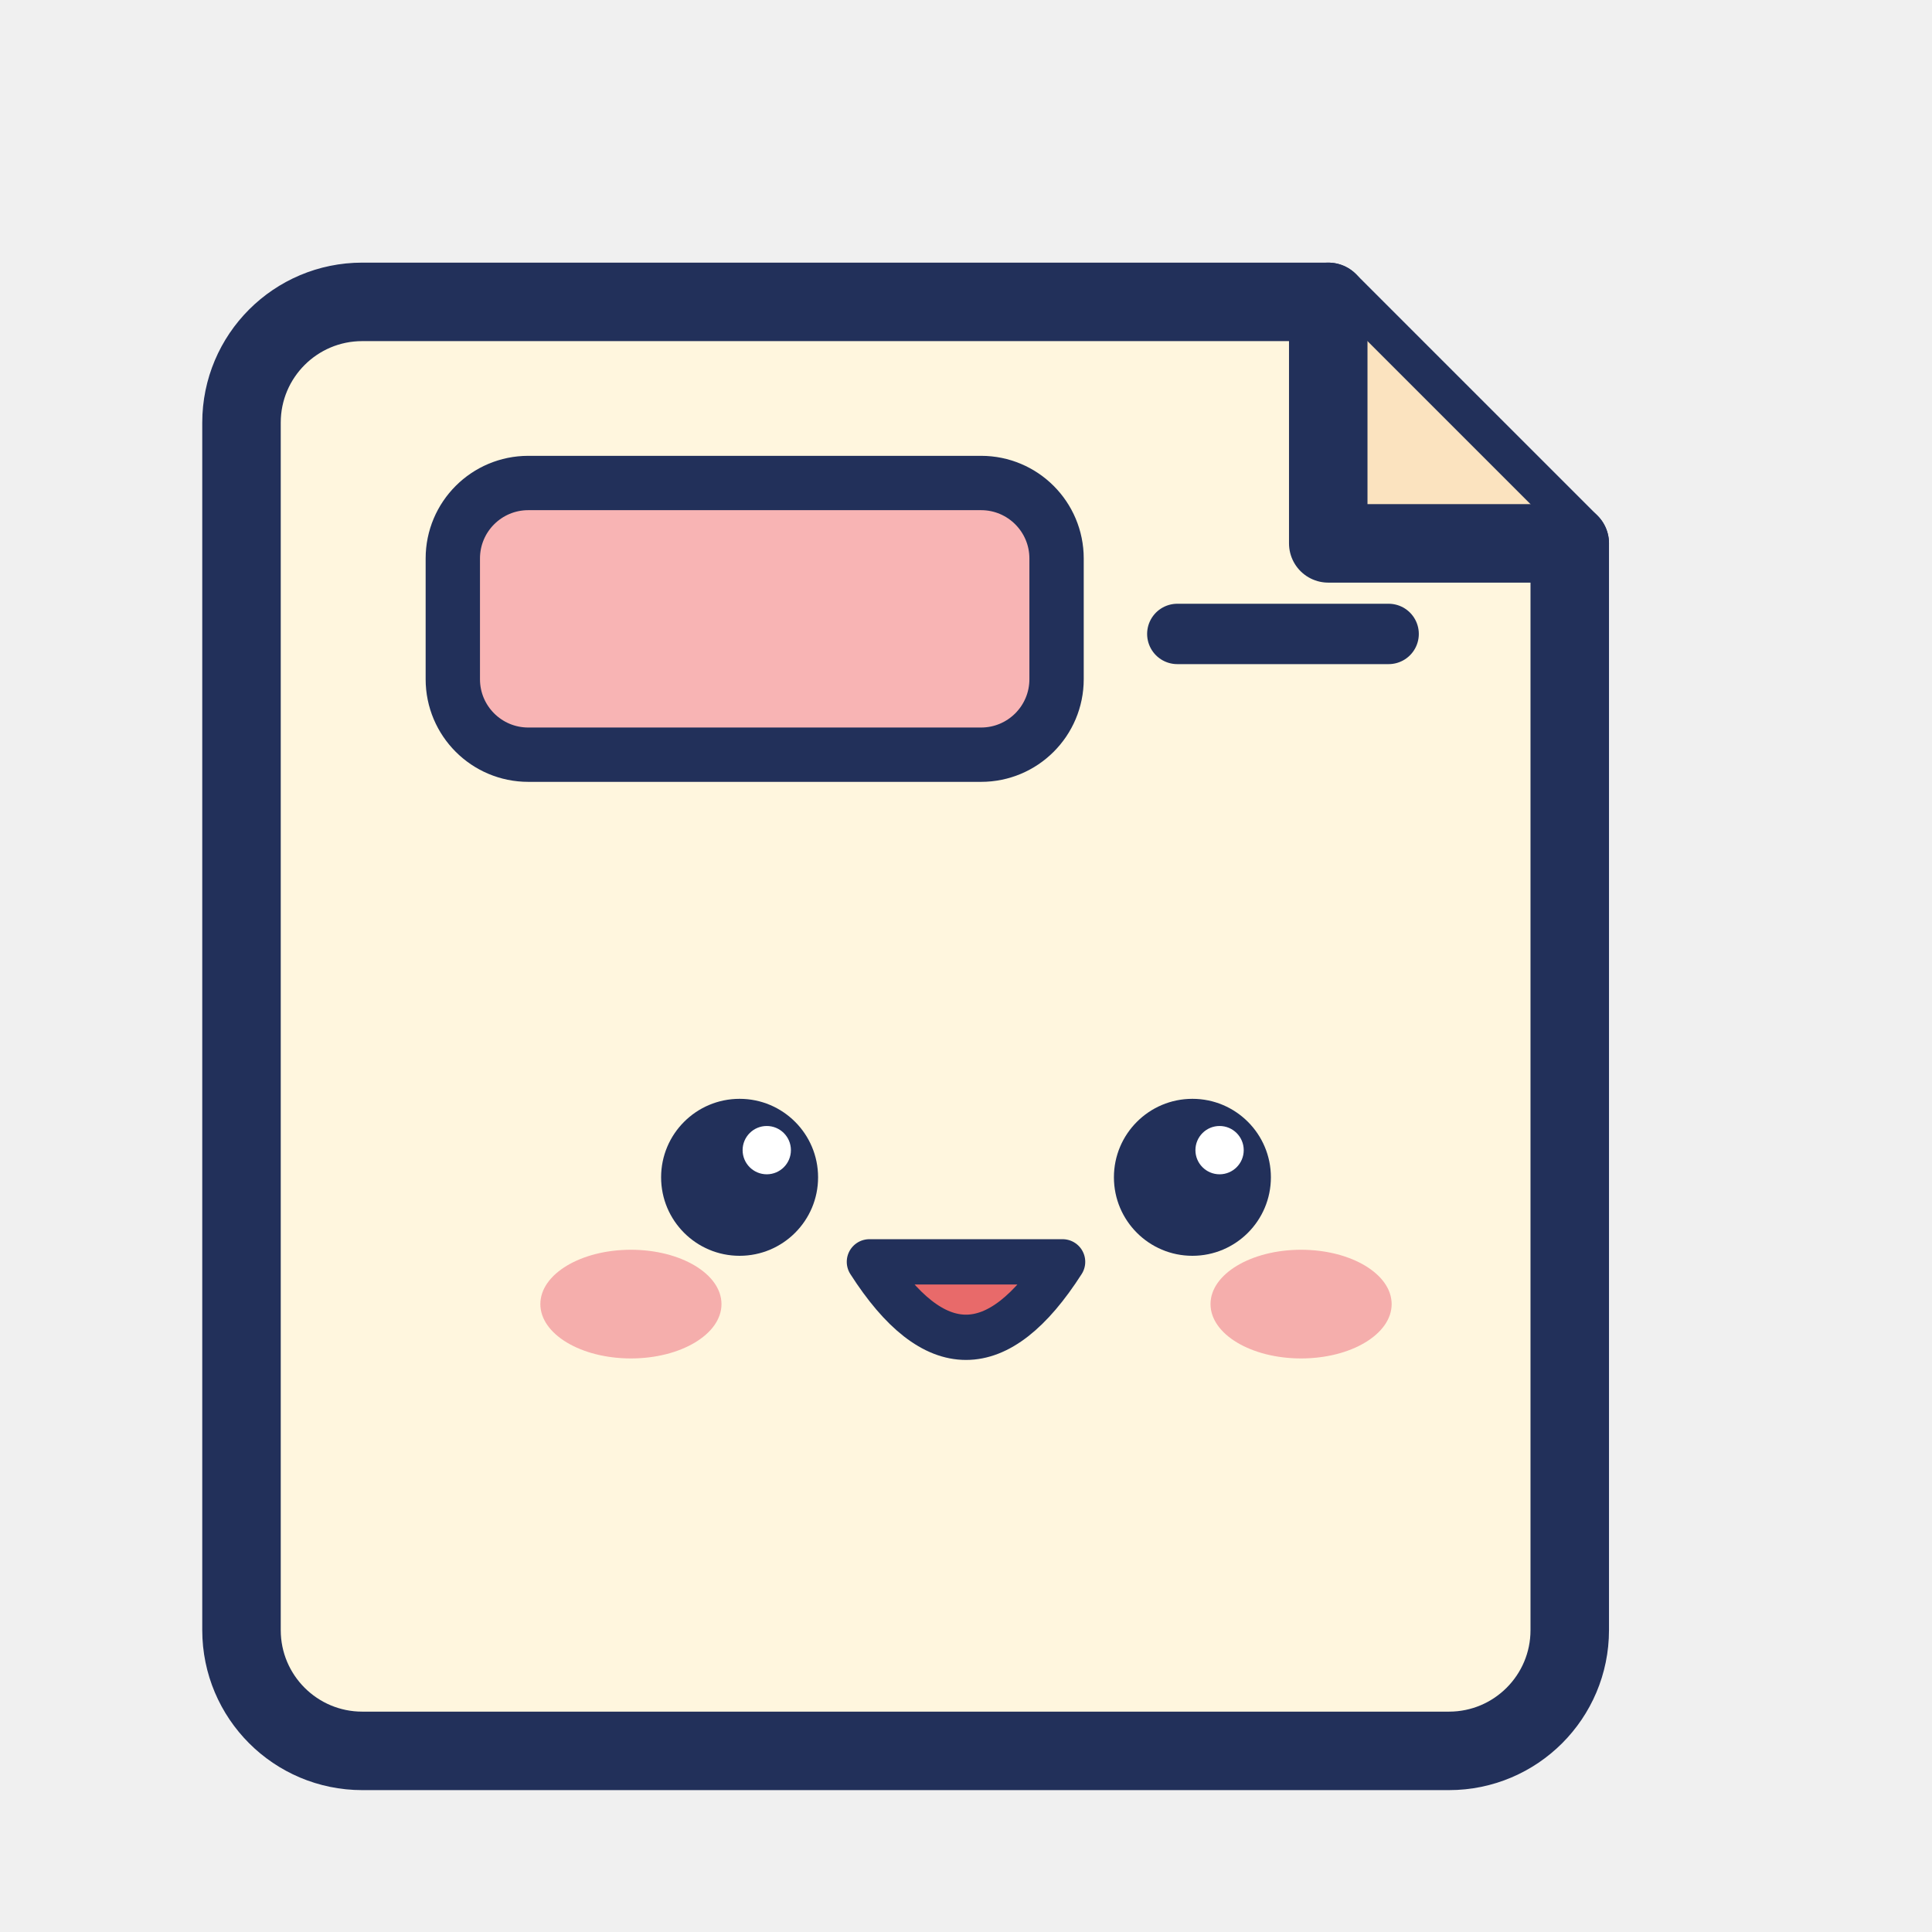
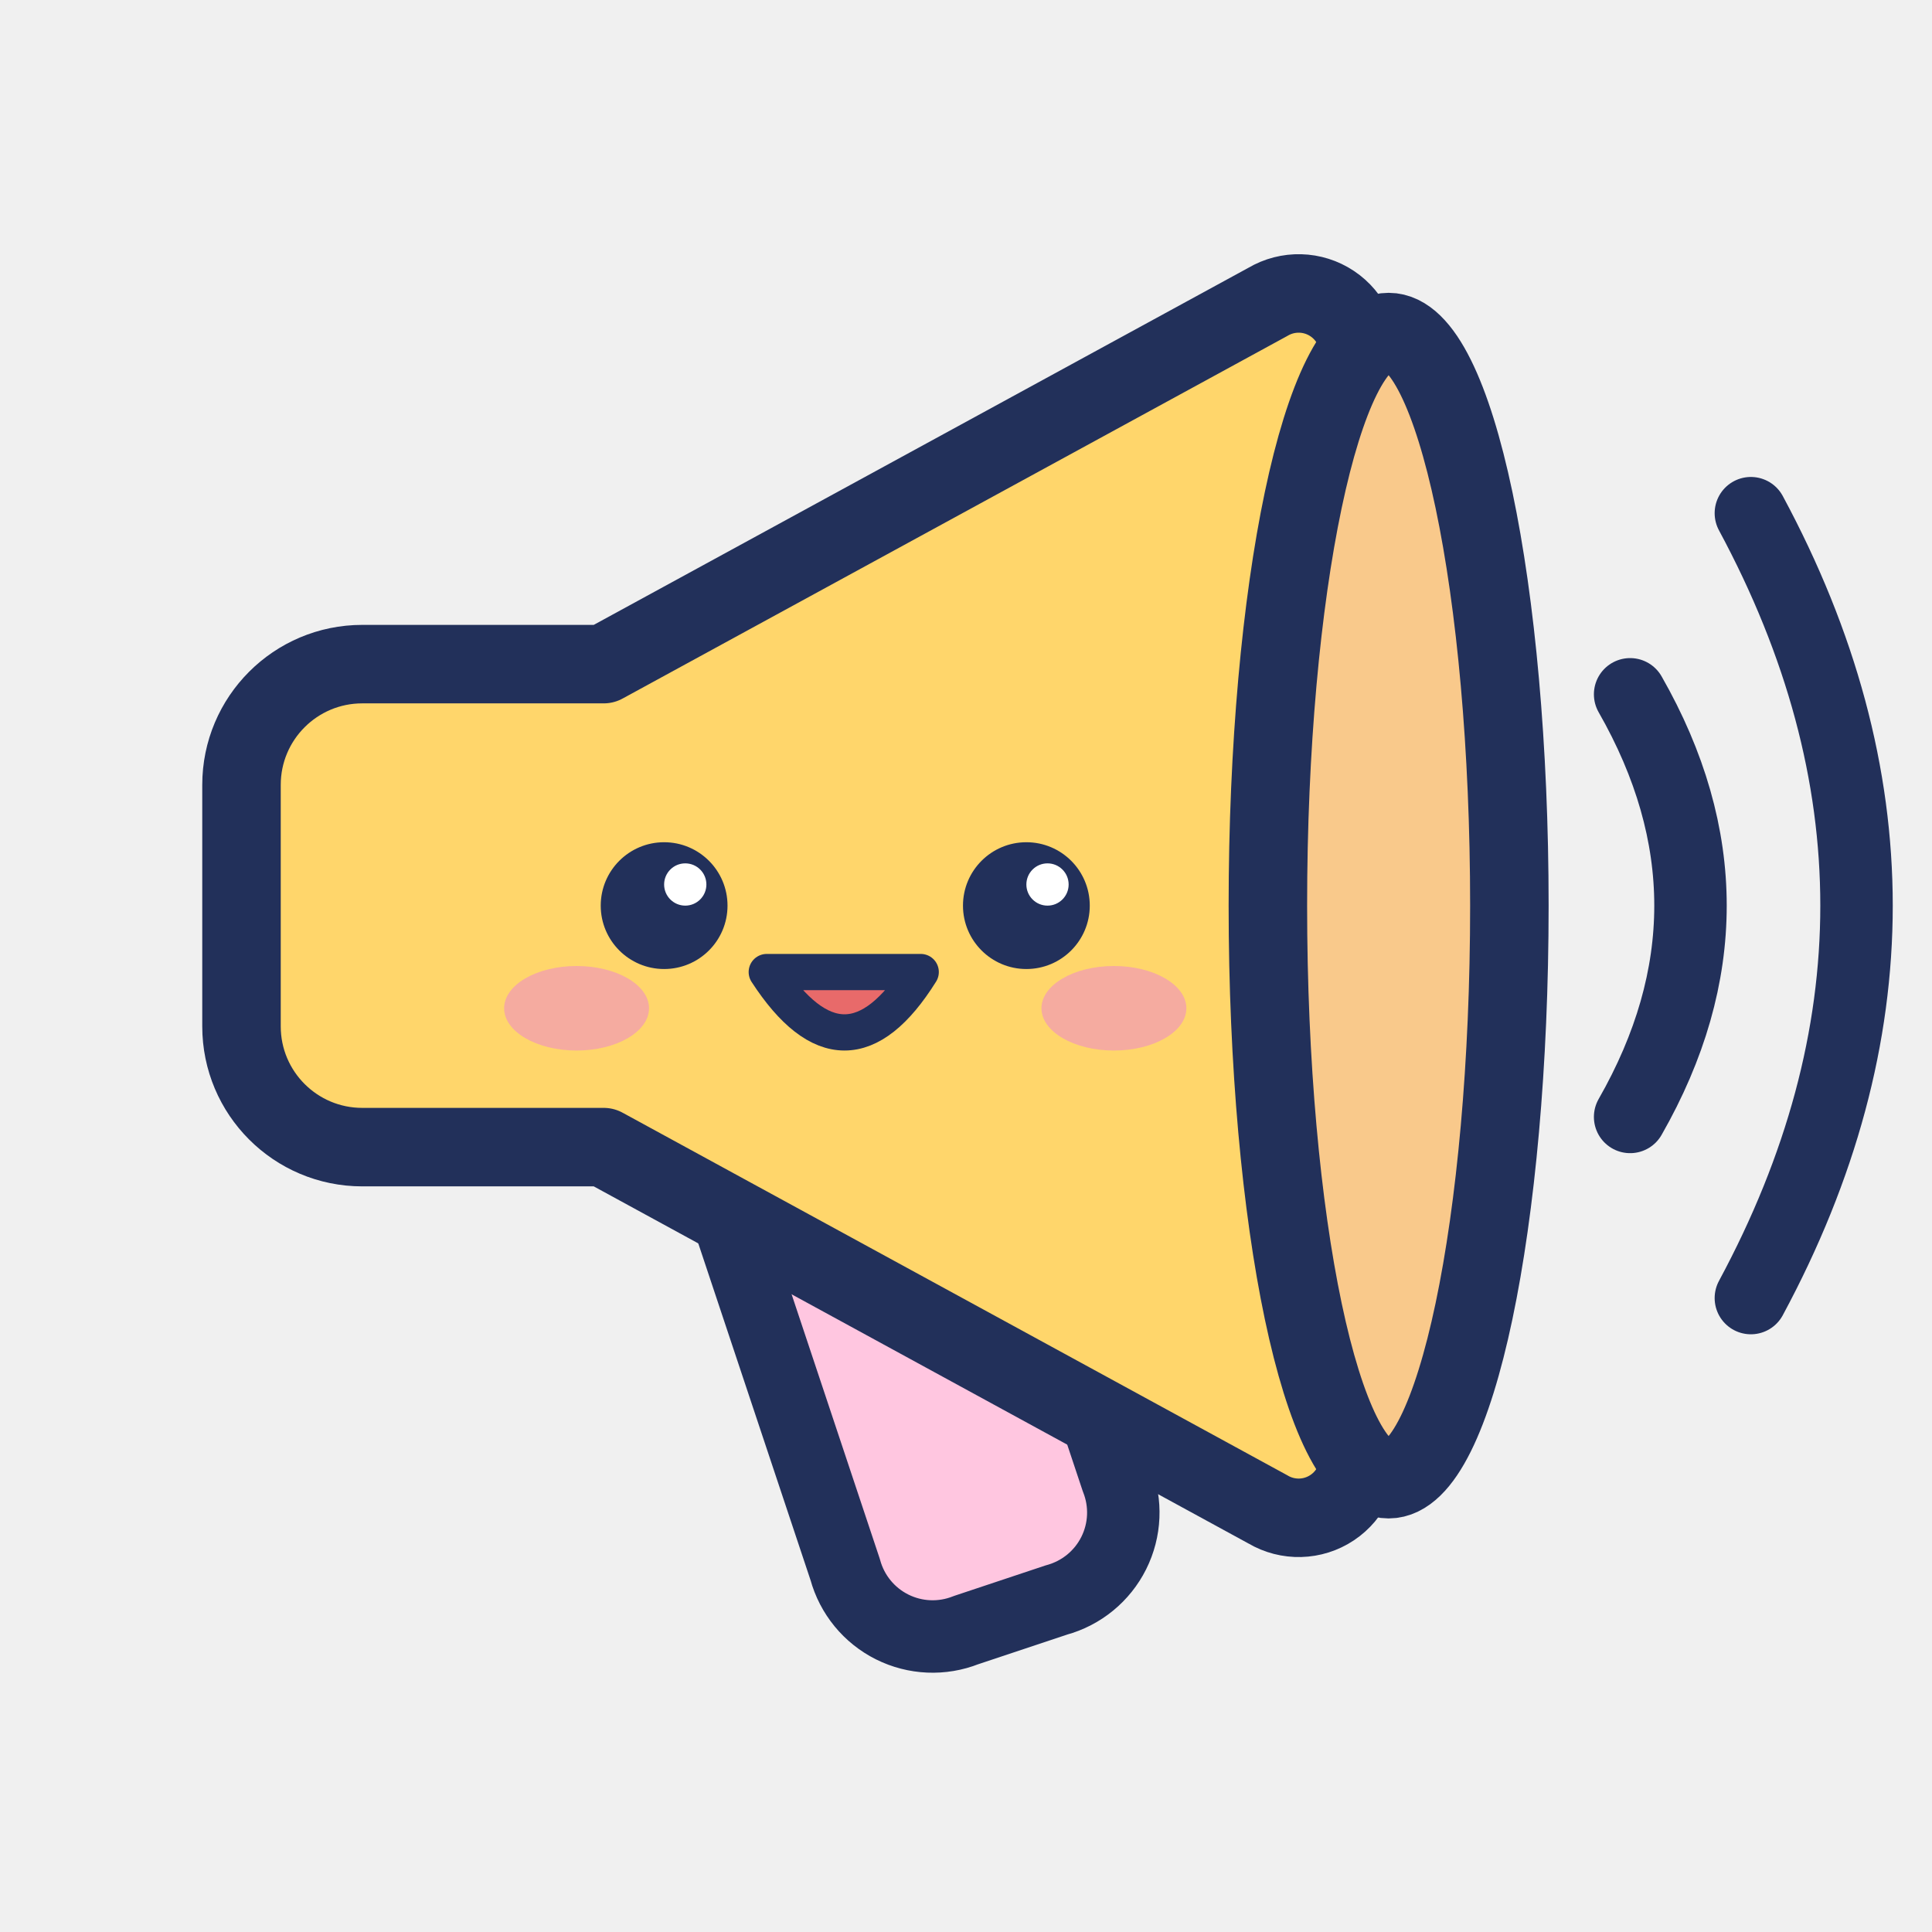
<svg xmlns="http://www.w3.org/2000/svg" viewBox="0 0 64 64" width="64" height="64">
  <g stroke-linejoin="round" stroke-linecap="round">
-     <path d="M12,10 h32 l8,8 v36 a4,4 0 0 1 -4,4 h-36 a4,4 0 0 1 -4,-4 v-40 a4,4 0 0 1 4,-4 z" fill="#FFF6DE" stroke="#22305A" stroke-width="2.6" />
-     <path d="M44,10 v8 h8" fill="#FBE3BF" stroke="#22305A" stroke-width="2.6" />
-     <rect x="15" y="16" width="20" height="9" rx="2.5" fill="#F8B4B4" stroke="#22305A" stroke-width="1.8" />
-     <line x1="39" y1="21" x2="46" y2="21" stroke="#22305A" stroke-width="2" />
-     <circle cx="24.5" cy="39.0" r="2.6" fill="#22305A" />
-     <circle cx="39.5" cy="39.0" r="2.6" fill="#22305A" />
-     <circle cx="25.4" cy="38.1" r="0.8" fill="#fff" />
-     <circle cx="40.4" cy="38.1" r="0.8" fill="#fff" />
-     <ellipse cx="20.9" cy="43.2" rx="3.0" ry="1.8" fill="#F4A6A6" opacity="0.9" />
-     <ellipse cx="43.1" cy="43.2" rx="3.0" ry="1.8" fill="#F4A6A6" opacity="0.9" />
-     <path d="M28.8,41.8 q3.2,5.0 6.4,0 z" fill="#E86A6A" stroke="#22305A" stroke-width="1.5" stroke-linejoin="round" />
+     <path d="M24,40 l4,12 a3,3 0 0 0 4,2 l3,-1 a3,3 0 0 0 2,-4 l-3,-9" fill="#FFC6E0" stroke="#22305A" stroke-width="2.4" />
+     <path d="M8,26 a4,4 0 0 1 4,-4 h8 l22,-12 a2,2 0 0 1 3,2 v36 a2,2 0 0 1 -3,2 l-22,-12 h-8 a4,4 0 0 1 -4,-4 z" fill="#FFD66B" stroke="#22305A" stroke-width="2.6" />
+     <ellipse cx="46" cy="30" rx="4" ry="19" fill="#F9C98B" stroke="#22305A" stroke-width="2.6" />
+     <path d="M54,23 q4,7 0,14" fill="none" stroke="#22305A" stroke-width="2.4" />
+     <path d="M58,17 q7,13 0,26" fill="none" stroke="#22305A" stroke-width="2.4" />
+     <circle cx="22.0" cy="30.0" r="2.1" fill="#22305A" />
+     <circle cx="34.0" cy="30.0" r="2.1" fill="#22305A" />
+     <circle cx="22.7" cy="29.3" r="0.7" fill="#fff" />
+     <circle cx="34.7" cy="29.3" r="0.7" fill="#fff" />
+     <ellipse cx="19.1" cy="33.4" rx="2.4" ry="1.4" fill="#F4A6A6" opacity="0.9" />
+     <ellipse cx="36.9" cy="33.4" rx="2.4" ry="1.4" fill="#F4A6A6" opacity="0.9" />
+     <path d="M25.4,32.2 q2.6,4.0 5.1,0 z" fill="#E86A6A" stroke="#22305A" stroke-width="1.2" stroke-linejoin="round" />
  </g>
</svg>
